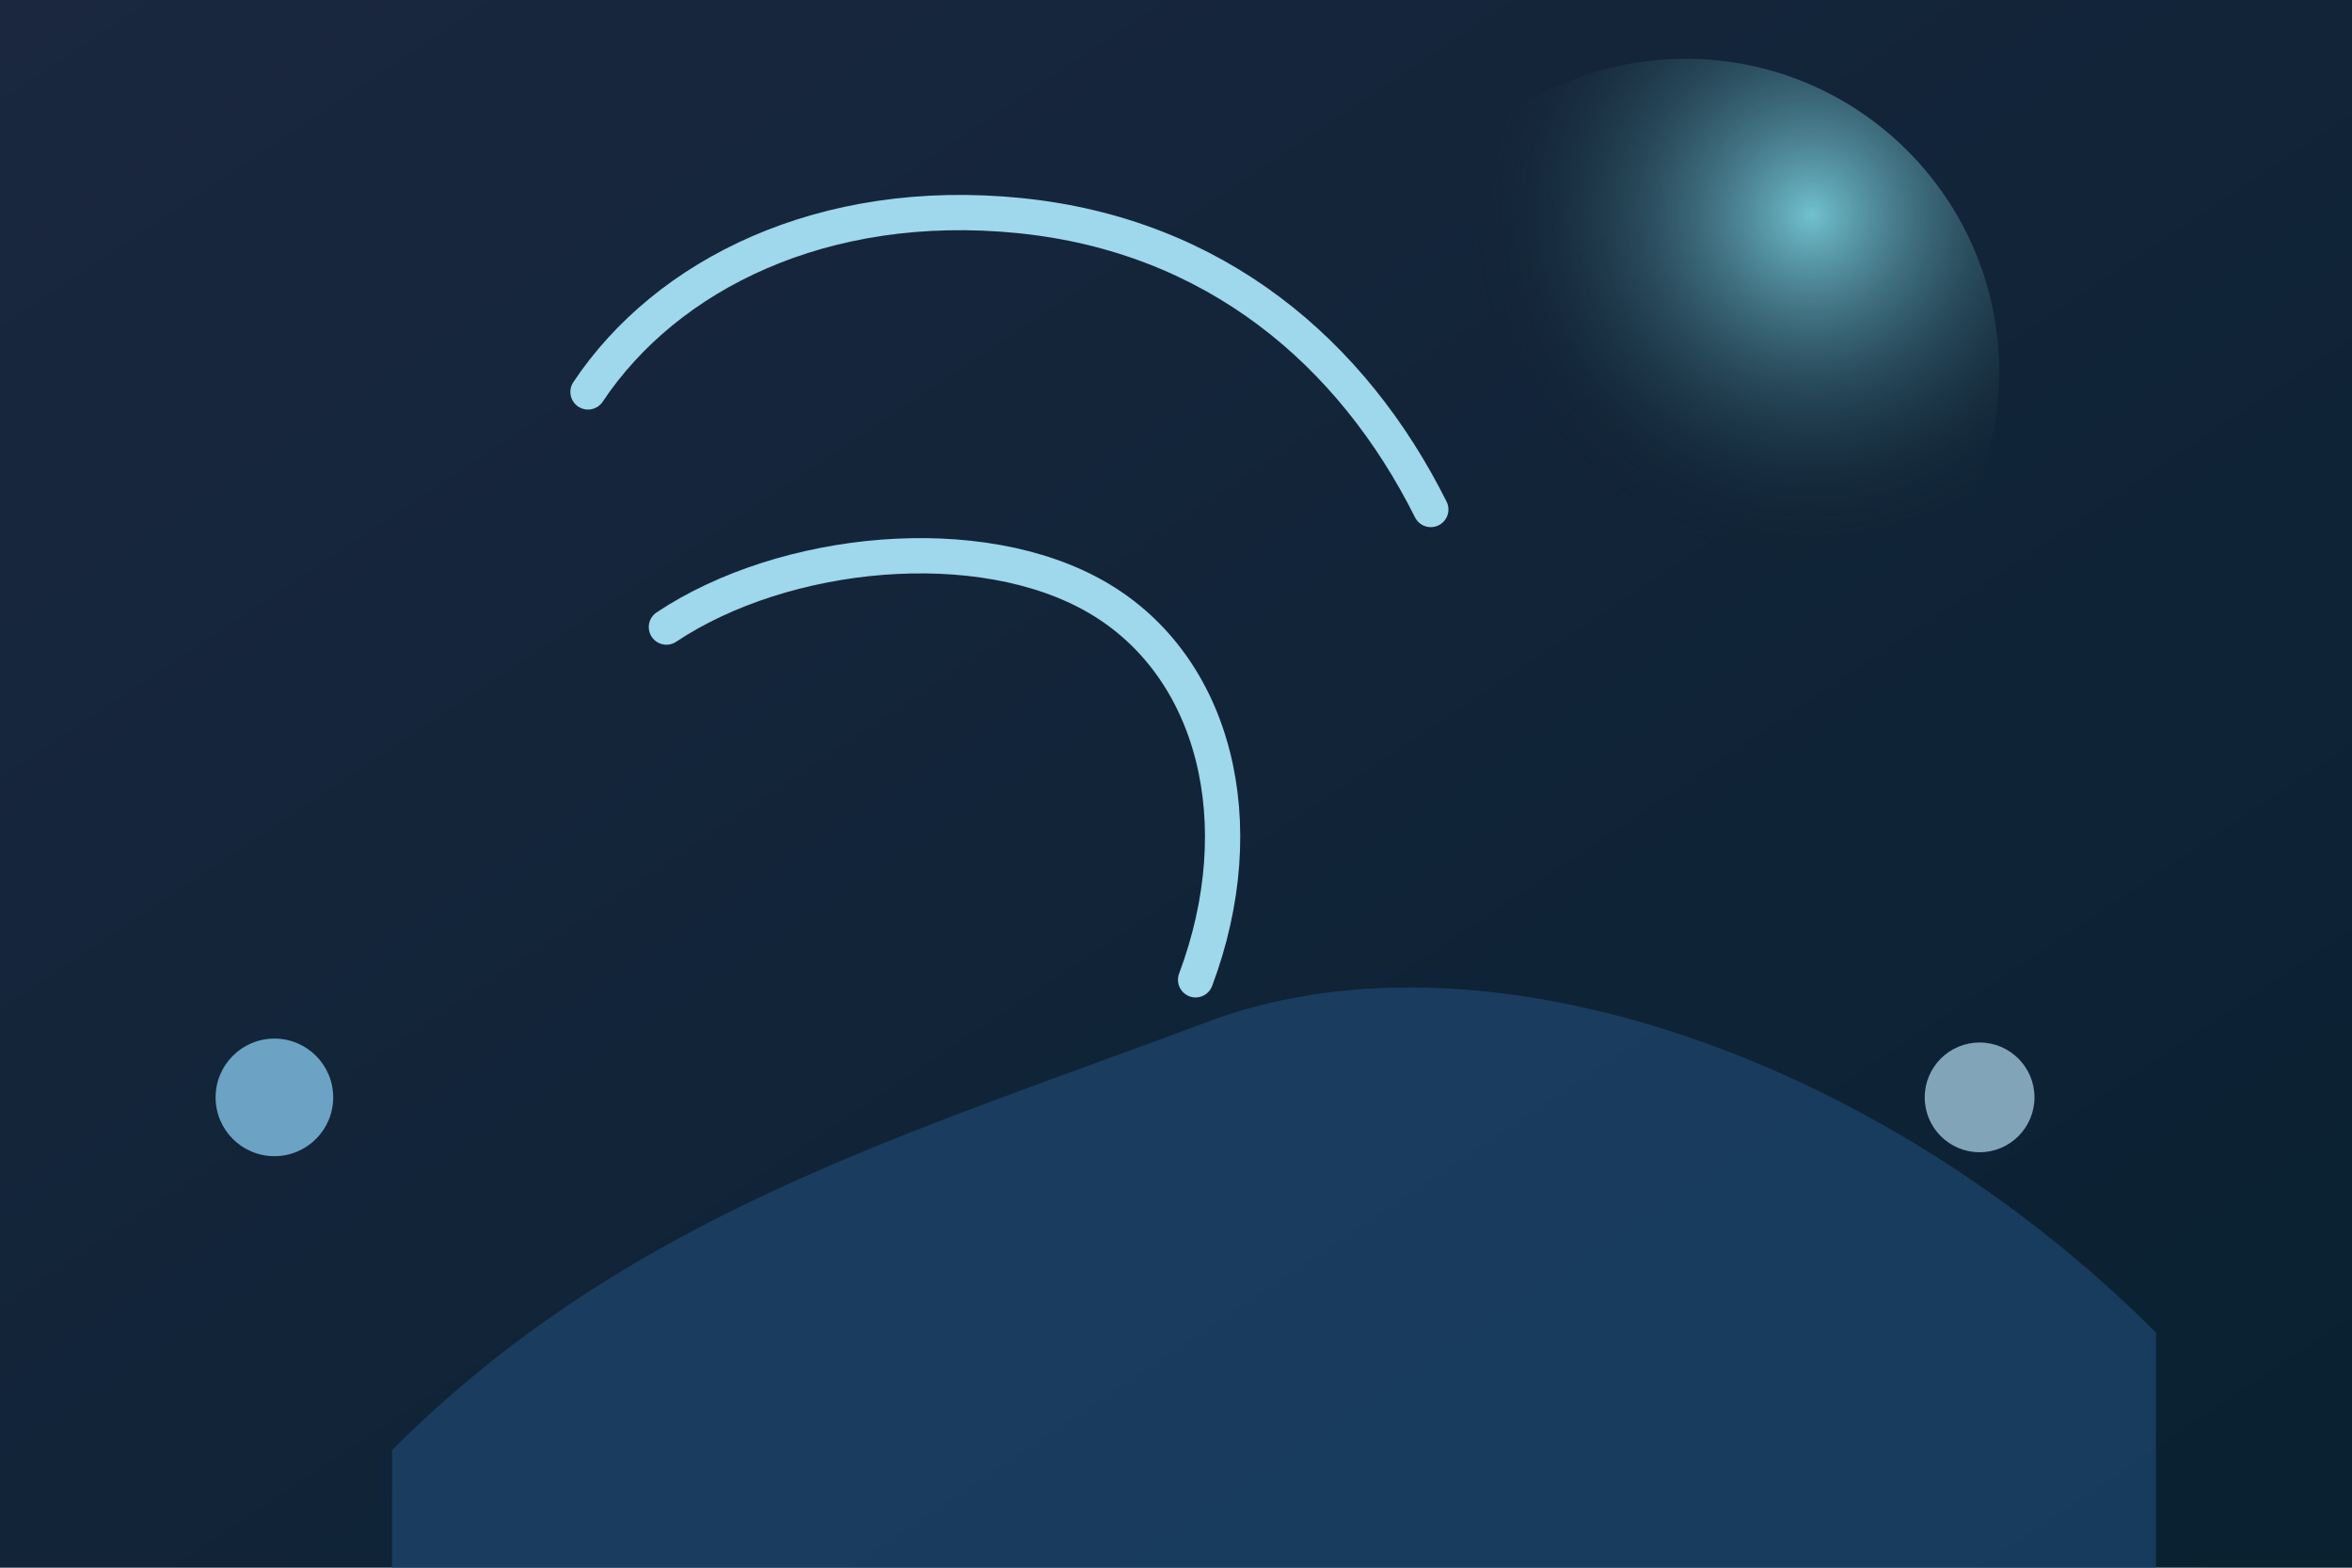
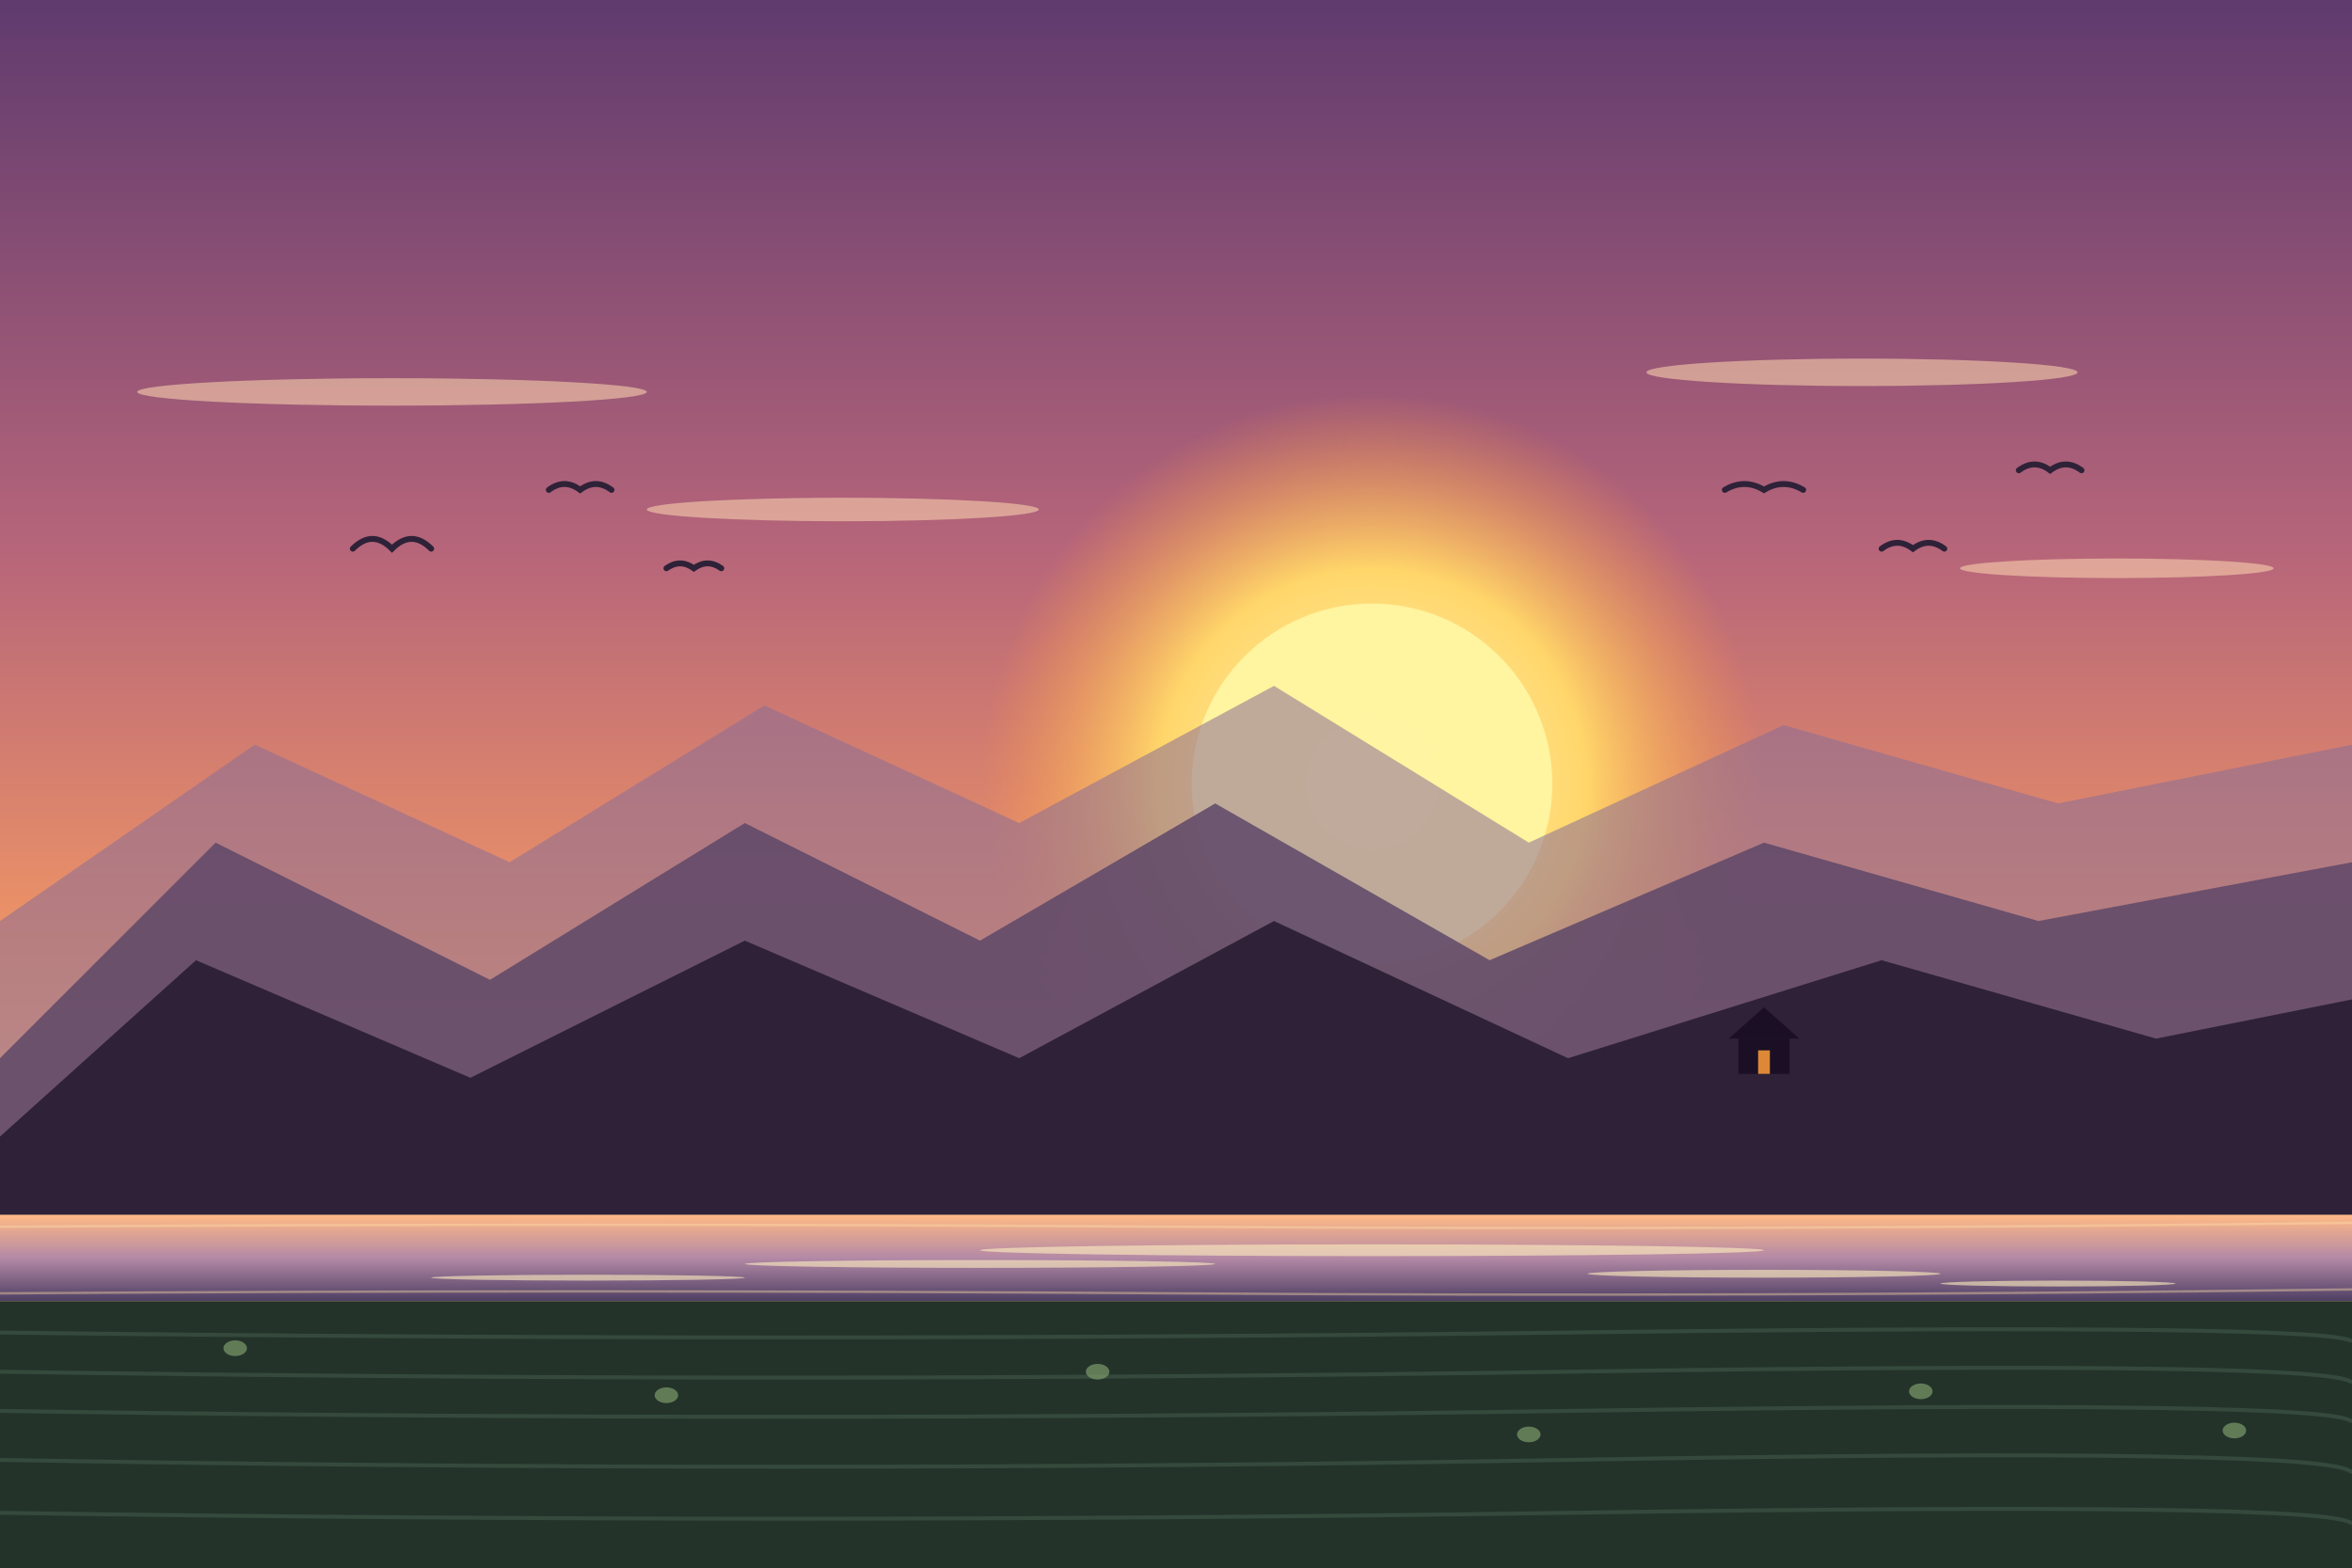
<svg xmlns="http://www.w3.org/2000/svg" width="1200" height="800" viewBox="0 0 1200 800">
  <defs>
-     <linearGradient id="grad3" x1="0%" y1="0%" x2="100%" y2="100%">
-       <stop offset="0%" stop-color="#1a273f" />
-       <stop offset="100%" stop-color="#092131" />
+     <linearGradient id="sky3" x1="0%" y1="0%" x2="0%" y2="100%">
+       <stop offset="0%" stop-color="#5e3a6e" />
+       <stop offset="35%" stop-color="#b6657a" />
+       <stop offset="60%" stop-color="#ee9466" />
+       <stop offset="85%" stop-color="#ffc887" />
+       <stop offset="100%" stop-color="#ffe0a8" />
    </linearGradient>
-     <radialGradient id="glow3" cx="70%" cy="25%" r="55%">
-       <stop offset="0%" stop-color="#8ff2ff" stop-opacity="0.76" />
-       <stop offset="100%" stop-color="#081821" stop-opacity="0" />
+     <radialGradient id="sun3" cx="50%" cy="50%" r="50%">
+       <stop offset="0%" stop-color="#fff7c0" />
+       <stop offset="55%" stop-color="#ffd66a" />
+       <stop offset="100%" stop-color="#ff9942" stop-opacity="0" />
    </radialGradient>
+     <linearGradient id="water" x1="0%" y1="0%" x2="0%" y2="100%">
+       <stop offset="0%" stop-color="#ffb986" />
+       <stop offset="50%" stop-color="#b389a6" />
+       <stop offset="100%" stop-color="#4e3f63" />
+     </linearGradient>
  </defs>
-   <rect width="1200" height="800" fill="url(#grad3)" />
-   <circle cx="860" cy="190" r="160" fill="url(#glow3)" />
-   <path d="M200 740C320 620 460 580 620 520C760 470 960 540 1100 680V820H200V740Z" fill="#1f4c79" opacity="0.6" />
-   <g stroke="#aeeaff" stroke-width="18" fill="none" stroke-linecap="round" opacity="0.9">
-     <path d="M300 200C340 140 420 100 520 110C620 120 690 180 730 260" />
-     <path d="M340 320C400 280 500 270 560 305C620 340 640 420 610 500" />
+   <rect width="1200" height="800" fill="url(#sky3)" />
+   <circle cx="700" cy="400" r="200" fill="url(#sun3)" />
+   <circle cx="700" cy="400" r="92" fill="#fff5a0" opacity="0.96" />
+   <g fill="#ffd9b0" opacity="0.55">
+     <ellipse cx="200" cy="200" rx="130" ry="7" />
+     <ellipse cx="430" cy="260" rx="100" ry="6" />
+     <ellipse cx="950" cy="190" rx="110" ry="7" />
+     <ellipse cx="1080" cy="290" rx="80" ry="5" />
  </g>
-   <circle cx="140" cy="560" r="30" fill="#91d9ff" opacity="0.7" />
-   <circle cx="1010" cy="560" r="28" fill="#bee9ff" opacity="0.65" />
+   <g stroke="#2f2238" stroke-width="3" fill="none" stroke-linecap="round">
+     <path d="M180 280 Q190 270 200 280 Q210 270 220 280" />
+     <path d="M280 250 Q288 244 296 250 Q304 244 312 250" />
+     <path d="M340 290 Q347 285 354 290 Q361 285 368 290" />
+     <path d="M880 250 Q890 244 900 250 Q910 244 920 250" />
+     <path d="M960 280 Q968 274 976 280 Q984 274 992 280" />
+     <path d="M1030 240 Q1038 234 1046 240 Q1054 234 1062 240" />
+   </g>
+   <path d="M0 470 L130 380 L260 440 L390 360 L520 420 L650 350 L780 430 L910 370 L1050 410 L1200 380 L1200 580 L0 580 Z" fill="#8a6e95" opacity="0.55" />
+   <path d="M0 540 L110 430 L250 500 L380 420 L500 480 L620 410 L760 490 L900 430 L1040 470 L1200 440 L1200 600 L0 600 Z" fill="#5e4868" opacity="0.85" />
+   <path d="M0 580 L100 490 L240 550 L380 480 L520 540 L650 470 L800 540 L960 490 L1100 530 L1200 510 L1200 620 L0 620 Z" fill="#2f2238" />
+   <g transform="translate(900 530)" fill="#1a0f24">
+     <rect x="-13" y="0" width="26" height="18" />
+     <polygon points="-18,0 0,-16 18,0" />
+     <rect x="-3" y="6" width="6" height="12" fill="#ff9e3b" opacity="0.85" />
+   </g>
+   <rect x="0" y="620" width="1200" height="44" fill="url(#water)" />
+   <g fill="#fff0c0" opacity="0.6">
+     <ellipse cx="700" cy="638" rx="200" ry="3" />
+     <ellipse cx="500" cy="645" rx="120" ry="2" />
+     <ellipse cx="900" cy="650" rx="90" ry="2" />
+     <ellipse cx="300" cy="652" rx="80" ry="1.5" />
+     <ellipse cx="1050" cy="655" rx="60" ry="1.5" />
+   </g>
+   <g stroke="#ffe0a8" stroke-width="1.2" fill="none" opacity="0.4">
+     <path d="M0 626 Q300 624 600 626 T1200 624" />
+     <path d="M0 660 Q300 658 600 660 T1200 658" />
+   </g>
+   <rect x="0" y="664" width="1200" height="140" fill="#23332a" />
+   <g stroke="#384e3f" stroke-width="2" fill="none" opacity="0.85">
+     <path d="M0 680 Q400 685 800 680 T1200 685" />
+     <path d="M0 700 Q400 706 800 700 T1200 706" />
+     <path d="M0 720 Q400 726 800 720 T1200 726" />
+     <path d="M0 745 Q400 752 800 745 T1200 752" />
+     <path d="M0 772 Q400 778 800 772 T1200 778" />
+   </g>
+   <g fill="#7c9a6a" opacity="0.7">
+     <ellipse cx="120" cy="688" rx="6" ry="4" />
+     <ellipse cx="340" cy="712" rx="6" ry="4" />
+     <ellipse cx="560" cy="700" rx="6" ry="4" />
+     <ellipse cx="780" cy="732" rx="6" ry="4" />
+     <ellipse cx="980" cy="710" rx="6" ry="4" />
+     <ellipse cx="1140" cy="730" rx="6" ry="4" />
+   </g>
</svg>
